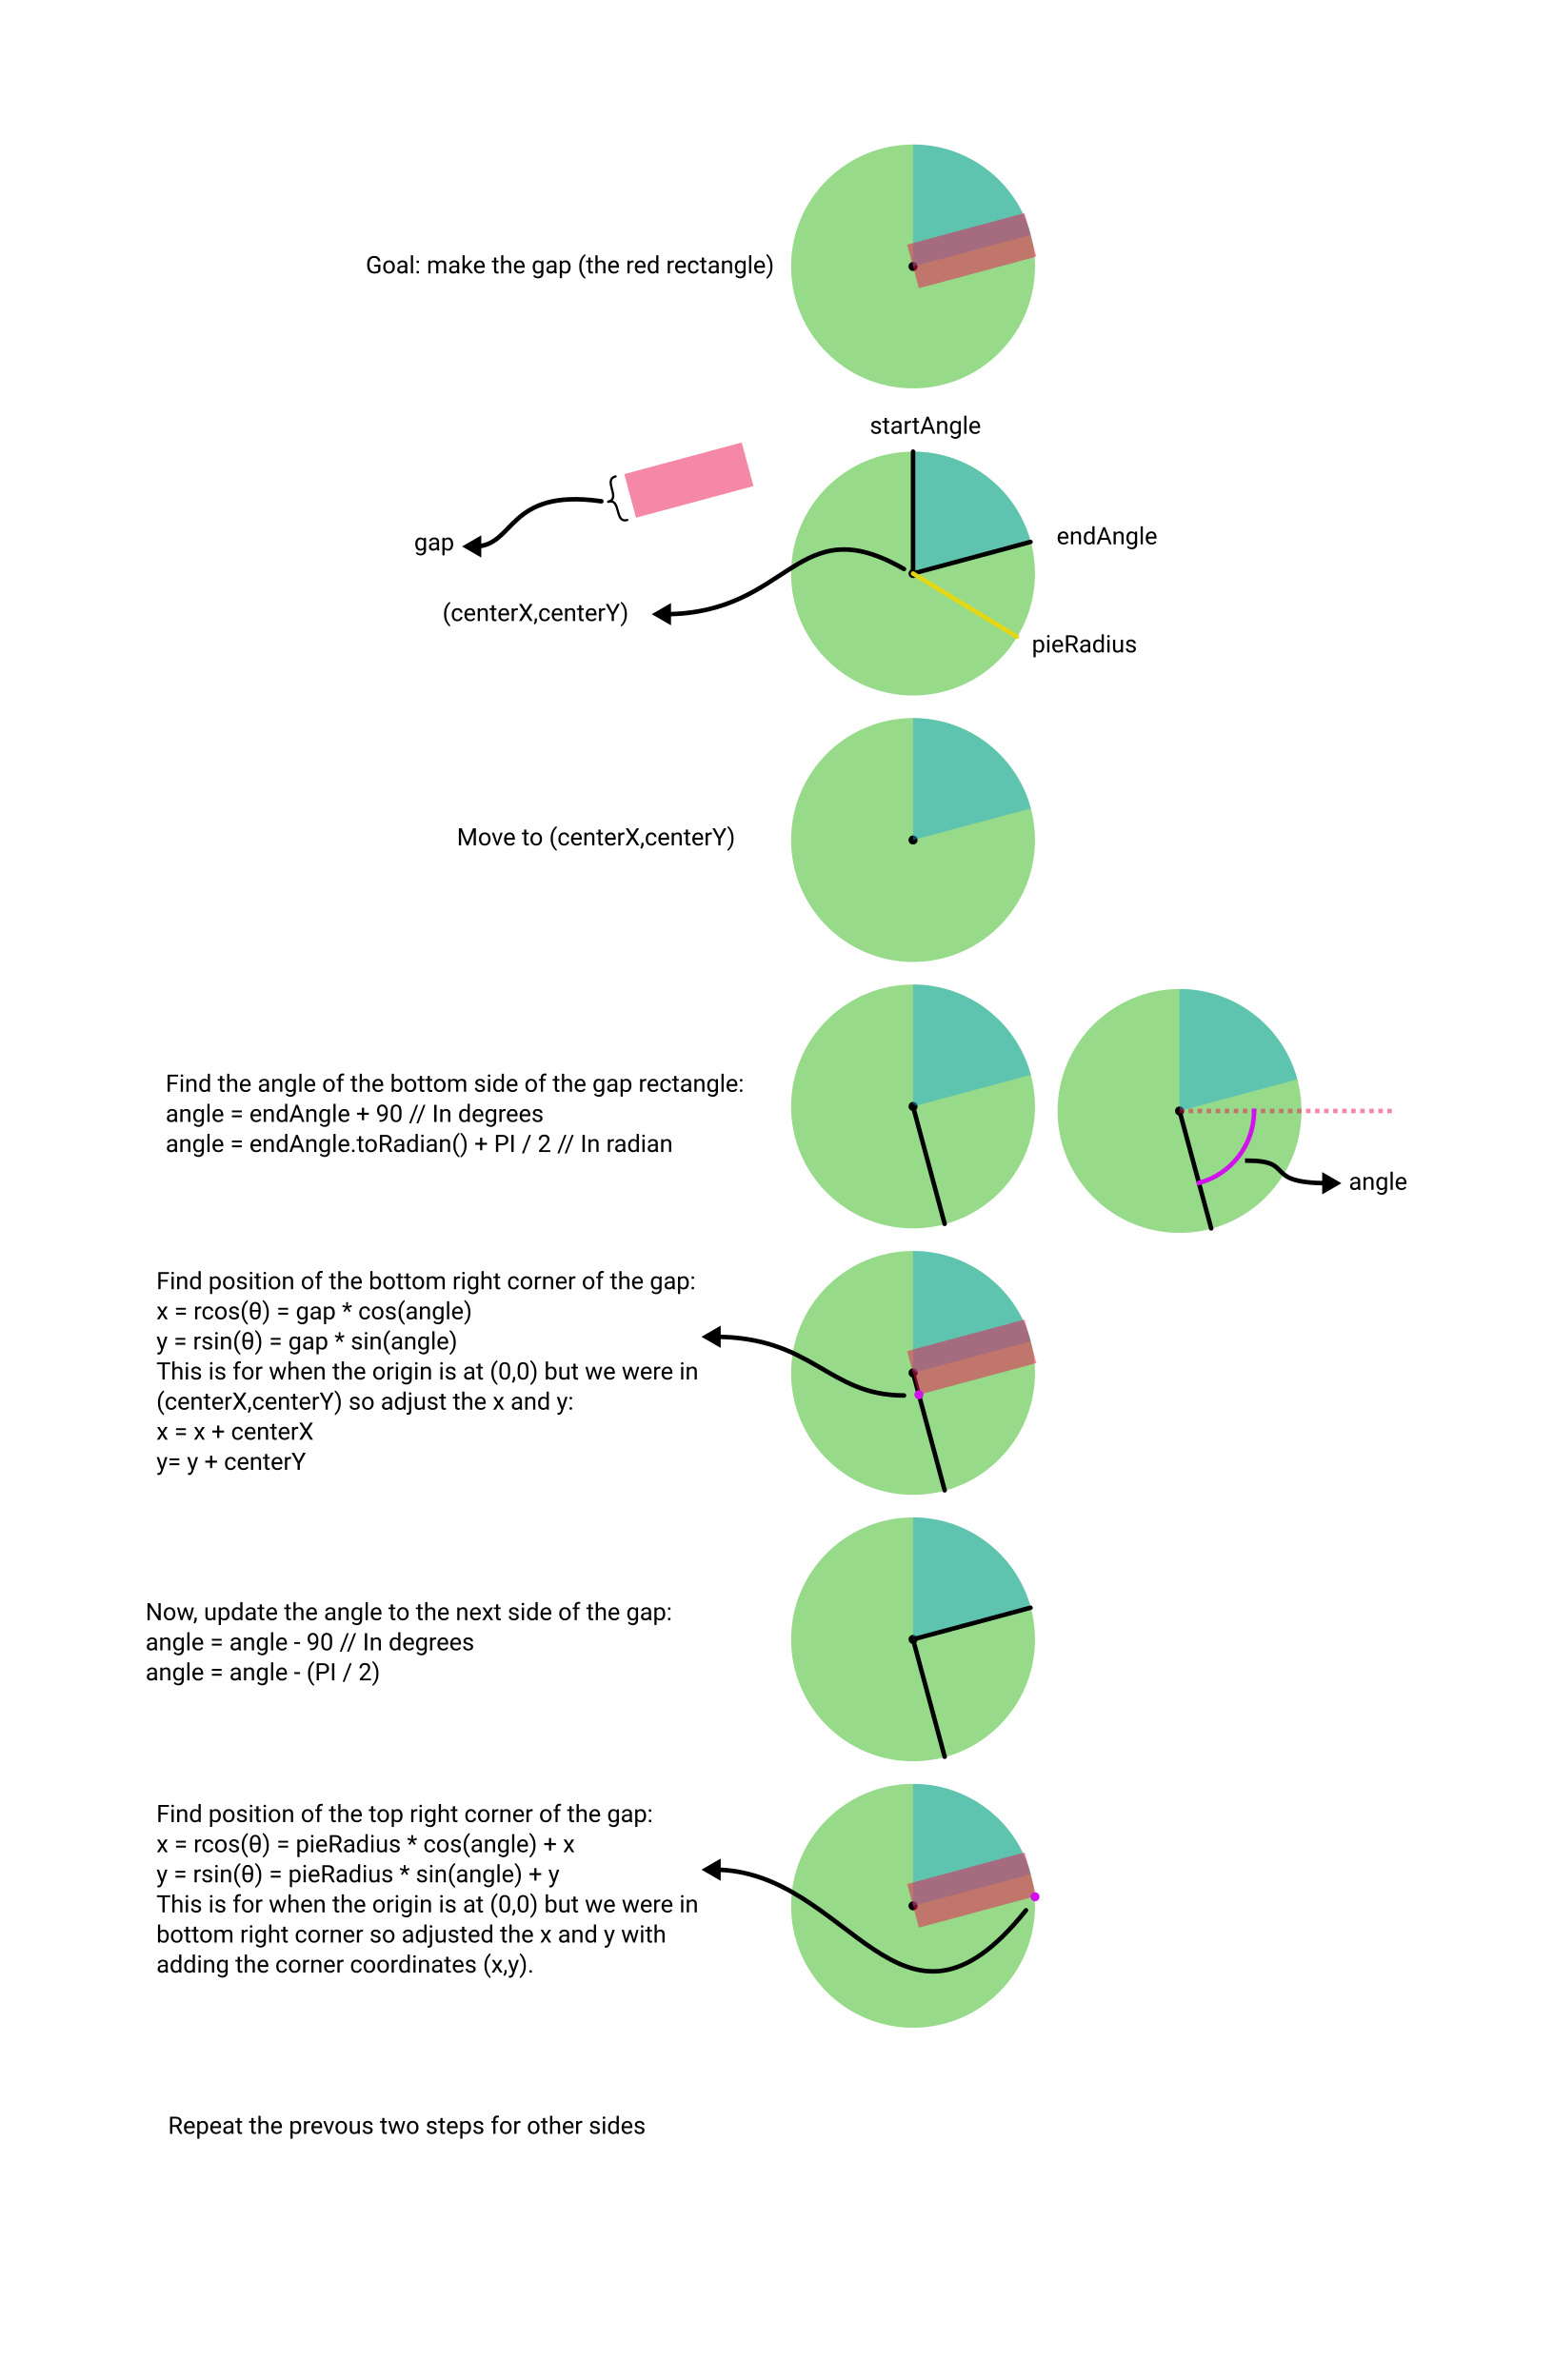
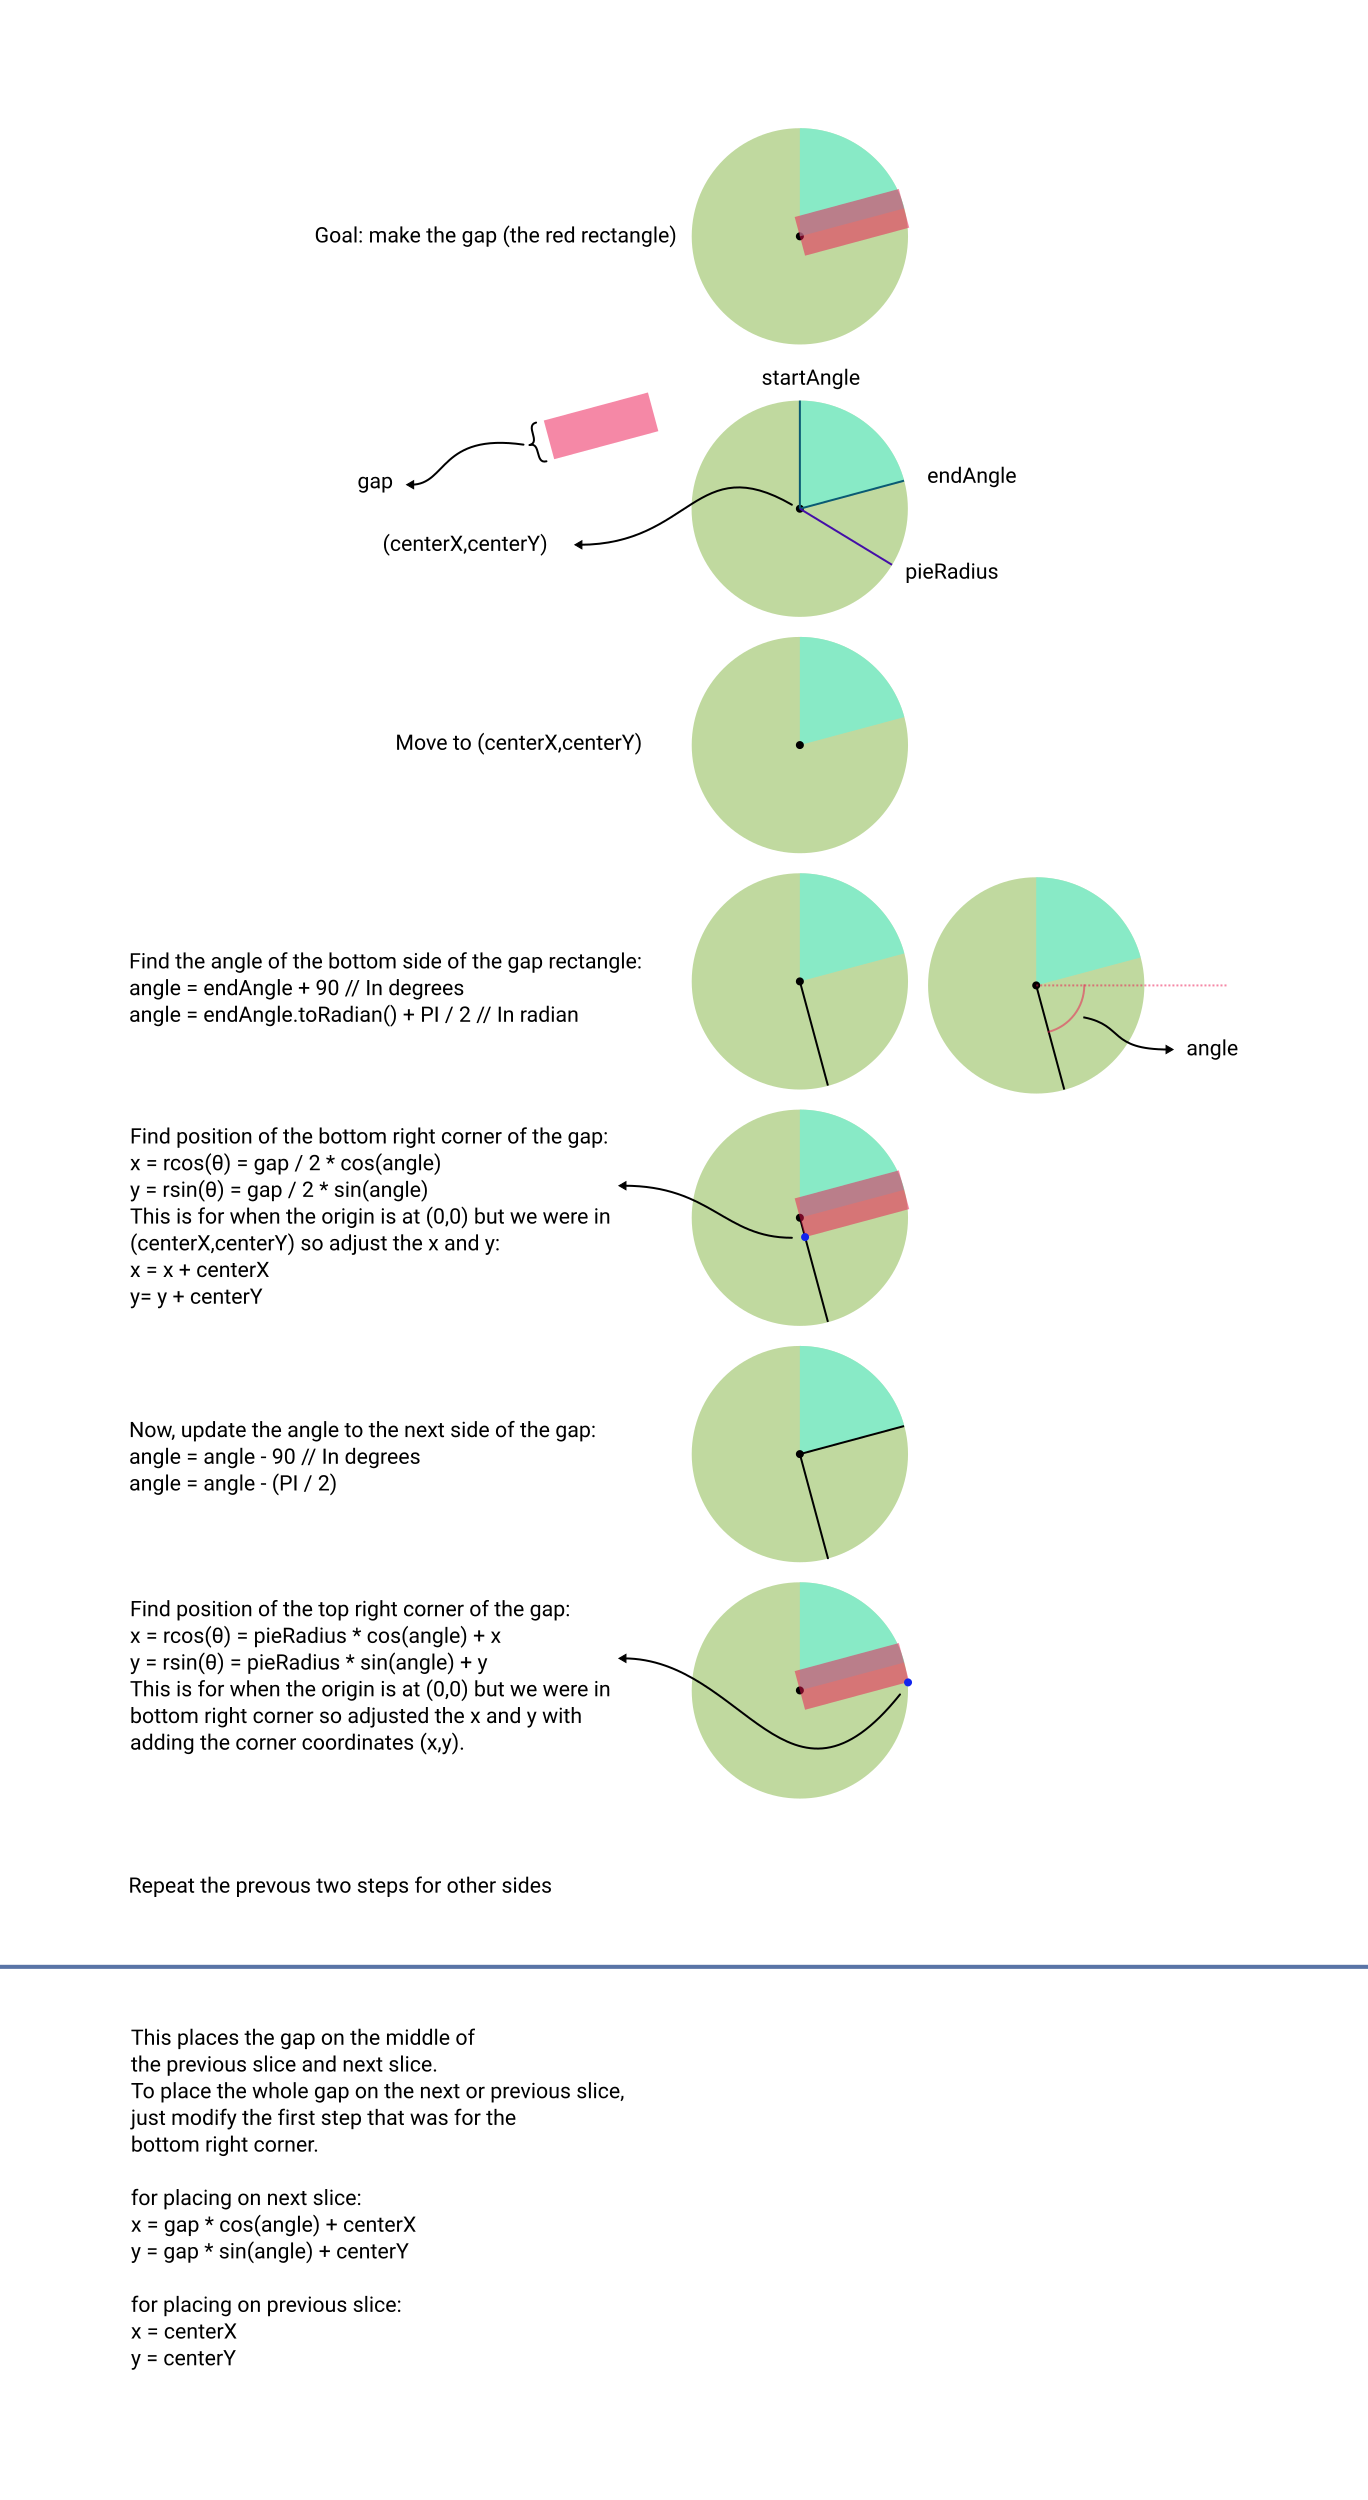
- <svg xmlns="http://www.w3.org/2000/svg" xmlns:xlink="http://www.w3.org/1999/xlink" width="343.86" height="527" viewBox="0 0 343.86 527" version="1.1" id="svg8">
+ <svg xmlns="http://www.w3.org/2000/svg" xmlns:xlink="http://www.w3.org/1999/xlink" width="341.41" height="624.1" viewBox="0 0 341.41 624.1" version="1.1" id="svg8">
  <defs id="defs2">
+     <marker style="overflow:visible" id="marker3851" refX="0" refY="0" orient="auto">
+       <path transform="scale(0.4)" style="fill:#f36827;fill-opacity:1;fill-rule:evenodd;stroke:#f36827;stroke-width:1pt;stroke-opacity:1" d="M 5.77,0 L -2.88,5 V -5 Z" id="path3849" />
+     </marker>
    <marker style="overflow:visible" id="marker3359" refX="0" refY="0" orient="auto">
      <path transform="scale(0.4)" style="fill:#000000;fill-opacity:1;fill-rule:evenodd;stroke:#000000;stroke-width:1pt;stroke-opacity:1" d="M 5.77,0 L -2.88,5 V -5 Z" id="path3357" />
    </marker>
    <marker style="overflow:visible" id="EmptyTriangleOutS" refX="0" refY="0" orient="auto">
      <path transform="matrix(0.2,0,0,0.2,-0.6,0)" style="fill:#000000;fill-opacity:0;fill-rule:evenodd;stroke:#143be7;stroke-width:1pt;stroke-opacity:0.984" d="M 5.77,0 L -2.88,5 V -5 Z" id="path1025" />
    </marker>
    <marker style="overflow:visible" id="marker2508" refX="0" refY="0" orient="auto">
      <path transform="scale(-0.2)" style="fill:#000000;fill-opacity:0;fill-rule:evenodd;stroke:#143be7;stroke-width:1pt;stroke-opacity:0.984" d="M 5.77,0 L -2.88,5 V -5 Z" id="path2506" />
    </marker>
    <marker style="overflow:visible" id="TriangleInM" refX="0" refY="0" orient="auto">
-       <path transform="scale(-0.4)" style="fill:#000000;fill-opacity:1;fill-rule:evenodd;stroke:#000000;stroke-width:1pt;stroke-opacity:1" d="M 5.77,0 L -2.88,5 V -5 Z" id="path995" />
+       <path transform="scale(-0.4)" style="fill:#f36827;fill-opacity:1;fill-rule:evenodd;stroke:#f36827;stroke-width:1pt;stroke-opacity:1" d="M 5.77,0 L -2.88,5 V -5 Z" id="path995" />
    </marker>
    <marker style="overflow:visible" id="Arrow1Sstart" refX="0" refY="0" orient="auto">
      <path transform="matrix(0.2,0,0,0.2,1.2,0)" style="fill:#000000;fill-opacity:1;fill-rule:evenodd;stroke:#000000;stroke-width:1pt;stroke-opacity:1" d="M 0,0 L 5,-5 L -12.5,0 L 5,5 Z" id="path871" />
    </marker>
    <marker style="overflow:visible" id="marker1896" refX="0" refY="0" orient="auto">
      <path transform="scale(0.4)" style="fill:#000000;fill-opacity:1;fill-rule:evenodd;stroke:#000000;stroke-width:1pt;stroke-opacity:1" d="M 5.77,0 L -2.88,5 V -5 Z" id="path1894" />
    </marker>
    <marker style="overflow:visible" id="marker1641" refX="0" refY="0" orient="auto">
      <path transform="scale(0.4)" style="fill:#000000;fill-opacity:1;fill-rule:evenodd;stroke:#000000;stroke-width:1pt;stroke-opacity:1" d="M 5.77,0 L -2.88,5 V -5 Z" id="path1639" />
    </marker>
    <marker style="overflow:visible" id="marker1561" refX="0" refY="0" orient="auto">
      <path transform="scale(0.4)" style="fill:#000000;fill-opacity:1;fill-rule:evenodd;stroke:#000000;stroke-width:1pt;stroke-opacity:1" d="M 5.77,0 L -2.88,5 V -5 Z" id="path1559" />
    </marker>
    <marker style="overflow:visible" id="marker1265" refX="0" refY="0" orient="auto">
      <path transform="scale(0.4)" style="fill:#000000;fill-opacity:1;fill-rule:evenodd;stroke:#000000;stroke-width:1pt;stroke-opacity:1" d="M 5.77,0 L -2.88,5 V -5 Z" id="path1263" />
    </marker>
    <marker style="overflow:visible" id="TriangleOutM" refX="0" refY="0" orient="auto">
      <path transform="scale(0.4)" style="fill:#000000;fill-opacity:1;fill-rule:evenodd;stroke:#000000;stroke-width:1pt;stroke-opacity:1" d="M 5.77,0 L -2.88,5 V -5 Z" id="path1004" />
    </marker>
    <marker style="overflow:visible" id="Arrow2Mend" refX="0" refY="0" orient="auto">
      <path transform="scale(-0.6)" d="M 8.719,4.034 L -2.207,0.016 L 8.719,-4.002 C 6.973,-1.63 6.983,1.616 8.719,4.034 Z" style="fill:#000000;fill-opacity:1;fill-rule:evenodd;stroke:#000000;stroke-width:0.625;stroke-linejoin:round;stroke-opacity:1" id="path886" />
    </marker>
    <marker style="overflow:visible" id="Arrow1Mend" refX="0" refY="0" orient="auto">
      <path transform="matrix(-0.4,0,0,-0.4,-4,0)" style="fill:#000000;fill-opacity:1;fill-rule:evenodd;stroke:#000000;stroke-width:1pt;stroke-opacity:1" d="M 0,0 L 5,-5 L -12.5,0 L 5,5 Z" id="path868" />
    </marker>
    <marker style="overflow:visible" id="Arrow2Lend" refX="0" refY="0" orient="auto">
      <path transform="matrix(-1.1,0,0,-1.1,-1.1,0)" d="M 8.719,4.034 L -2.207,0.016 L 8.719,-4.002 C 6.973,-1.63 6.983,1.616 8.719,4.034 Z" style="fill:#000000;fill-opacity:1;fill-rule:evenodd;stroke:#000000;stroke-width:0.625;stroke-linejoin:round;stroke-opacity:1" id="path880" />
    </marker>
    <marker style="overflow:visible" id="EmptyTriangleOutS-8" refX="0" refY="0" orient="auto">
-       <path transform="matrix(0.2,0,0,0.2,-0.6,0)" style="fill:#143be7;fill-opacity:0.984;fill-rule:evenodd;stroke:#143be7;stroke-width:1pt;stroke-opacity:0.984" d="M 5.77,0 L -2.88,5 V -5 Z" id="path1025-0" />
-     </marker>
-     <marker style="overflow:visible" id="marker2336" refX="0" refY="0" orient="auto">
-       <path transform="scale(-0.2)" style="fill:#143be7;fill-opacity:0.984;fill-rule:evenodd;stroke:#143be7;stroke-width:1pt;stroke-opacity:0.984" d="M 5.77,0 L -2.88,5 V -5 Z" id="path2334" />
+       <path transform="matrix(0.2,0,0,0.2,-0.6,0)" style="fill:#f36827;fill-opacity:1;fill-rule:evenodd;stroke:#f36827;stroke-width:1pt;stroke-opacity:1" d="M 5.77,0 L -2.88,5 V -5 Z" id="path1025-0" />
    </marker>
  </defs>
-   <g id="layer2" transform="translate(170.13,95)">
-     <circle style="fill:#1daf00;fill-opacity:0.458;stroke-linecap:round;stop-color:#000000" id="path833" cx="32" cy="32" r="27" />
+   <g id="layer2" transform="translate(167.68,95)">
+     <use x="0" y="0" xlink:href="#circle1427" id="use1092" transform="translate(0,363)" width="100%" height="100%" />
+     <use x="0" y="0" xlink:href="#path1431" id="use1094" transform="translate(0,363)" width="100%" height="100%" />
+     <use x="0" y="0" xlink:href="#circle1427" id="use1088" transform="translate(0,304)" width="100%" height="100%" />
+     <use x="0" y="0" xlink:href="#path1431" id="use1090" transform="translate(0,304)" width="100%" height="100%" />
+     <use x="0" y="0" xlink:href="#circle1427" id="use1078" transform="translate(0,245)" width="100%" height="100%" />
+     <use x="0" y="0" xlink:href="#path1431" id="use1080" transform="translate(0,245)" width="100%" height="100%" />
+     <use x="0" y="0" xlink:href="#circle1427" id="use1074" transform="translate(59,187)" width="100%" height="100%" />
+     <use x="0" y="0" xlink:href="#path1431" id="use1076" transform="translate(59,187)" width="100%" height="100%" />
+     <use x="0" y="0" xlink:href="#circle1427" id="use1070" transform="translate(0,186)" width="100%" height="100%" />
+     <use x="0" y="0" xlink:href="#path1431" id="use1072" transform="translate(0,186)" width="100%" height="100%" />
+     <use x="0" y="0" xlink:href="#circle1427" id="use1066" transform="translate(0,127)" width="100%" height="100%" />
+     <use x="0" y="0" xlink:href="#path1431" id="use1068" transform="translate(0,127)" width="100%" height="100%" />
+     <use x="0" y="0" xlink:href="#circle1427" id="use1062" transform="translate(-0.04005,68)" width="100%" height="100%" />
+     <use x="0" y="0" xlink:href="#path1431" id="use1064" transform="translate(-0.04005,68)" width="100%" height="100%" />
    <circle style="fill:#000000;fill-opacity:1;stroke-linecap:round;stop-color:#000000" id="path835" cx="32" cy="32" r="1" />
-     <path style="fill:#1eabda;fill-opacity:0.458;stroke-linecap:round;stop-color:#000000" id="path837" d="M 32,5 A 27,27 0 0 1 58.08,25.012 L 32,32 Z" />
-     <path style="fill:none;fill-opacity:0.458;stroke:#000000;stroke-width:1;stroke-linecap:round;stroke-miterlimit:4;stroke-dasharray:none;stroke-opacity:1;marker-end:url(#TriangleOutM);stop-color:#000000" d="M 30,31 C 6,17.144 5,41 -23,41" id="path857" />
+     <path style="fill:none;fill-opacity:0.628;stroke:#000000;stroke-width:0.5;stroke-linecap:round;stroke-miterlimit:4;stroke-dasharray:none;stroke-opacity:1;marker-end:url(#TriangleOutM);stop-color:#000000" d="M 30,31 C 6,17.144 5,41 -23,41" id="path857" />
    <text xml:space="preserve" style="font-weight:500;font-size:5.333px;line-height:1.25;font-family:Vazir;-inkscape-font-specification:'Vazir Medium';text-align:center;text-decoration:none;text-decoration-line:none;text-decoration-color:#000000;direction:ltr;text-anchor:middle;fill:none;fill-opacity:0.458;stroke:#000000;stroke-linecap:round;stroke-opacity:1;stop-color:#000000" x="-48.095" y="42.518" id="text1239">
      <tspan x="-48.095" y="42.518" id="tspan1241" style="font-style:normal;font-variant:normal;font-weight:normal;font-stretch:normal;font-size:5.333px;font-family:Roboto;-inkscape-font-specification:Roboto;direction:ltr;fill:#000000;fill-opacity:1;stroke:none">(centerX,centerY)</tspan>
    </text>
-     <circle style="fill:#1daf00;fill-opacity:0.458;stroke-linecap:round;stop-color:#000000" id="circle1249" cx="32" cy="91" r="27" />
    <circle style="fill:#000000;fill-opacity:1;stroke-linecap:round;stop-color:#000000" id="circle1251" cx="32" cy="91" r="1" />
-     <path style="fill:#1eabda;fill-opacity:0.458;stroke-linecap:round;stop-color:#000000" id="path1253" d="M 32,64 A 27,27 0 0 1 58.08,84.012 L 32,91 Z" />
-     <path style="fill:#000000;fill-opacity:1;stroke:#000000;stroke-linecap:round;stroke-opacity:1;stop-color:#000000" d="M 32,32 V 5" id="path1337" />
-     <path style="fill:#000000;fill-opacity:1;stroke:#000000;stroke-linecap:round;stroke-opacity:1;stop-color:#000000" d="M 32,32 L 58,25" id="path1339" />
+     <path style="fill:#000000;fill-opacity:1;stroke:#0a5a73;stroke-linecap:butt;stroke-opacity:1;stop-color:#000000;stroke-width:0.5;stroke-miterlimit:4;stroke-dasharray:none" d="M 32,32 V 5" id="path1337" />
+     <path style="fill:#000000;fill-opacity:1;stroke:#0a5a73;stroke-linecap:butt;stroke-opacity:1;stop-color:#000000;stroke-width:0.5;stroke-miterlimit:4;stroke-dasharray:none" d="M 32,32 L 58,25" id="path1339" />
    <text xml:space="preserve" style="font-style:normal;font-variant:normal;font-weight:normal;font-stretch:normal;font-size:5.333px;line-height:1.25;font-family:Roboto;-inkscape-font-specification:Roboto;text-align:center;text-decoration:none;text-decoration-line:none;text-decoration-color:#000000;direction:rtl;text-anchor:middle;fill:#000000;fill-opacity:1;stroke:#000000;stroke-linecap:round;stroke-opacity:1;stop-color:#000000" x="31.433" y="1.043" id="text1343">
      <tspan id="tspan1341" x="31.433" y="1.043" style="stroke:none">startAngle</tspan>
    </text>
    <text xml:space="preserve" style="font-style:normal;font-variant:normal;font-weight:normal;font-stretch:normal;font-size:5.333px;line-height:1.25;font-family:Roboto;-inkscape-font-specification:Roboto;text-align:center;text-decoration:none;text-decoration-line:none;text-decoration-color:#000000;direction:rtl;text-anchor:middle;fill:#000000;fill-opacity:1;stroke:#000000;stroke-linecap:round;stroke-opacity:1;stop-color:#000000" x="71.637" y="25.525" id="text1347">
      <tspan id="tspan1345" x="71.637" y="25.525" style="stroke:none">endAngle</tspan>
    </text>
    <text xml:space="preserve" style="font-style:normal;font-variant:normal;font-weight:normal;font-stretch:normal;font-size:5.333px;line-height:1.25;font-family:Roboto;-inkscape-font-specification:Roboto;text-align:center;text-decoration:none;text-decoration-line:none;text-decoration-color:#000000;direction:ltr;text-anchor:middle;fill:#000000;fill-opacity:1;stroke:none;stroke-width:1;stroke-linecap:round;stroke-miterlimit:4;stroke-dasharray:none;stroke-opacity:1;stop-color:#000000" x="-34.859" y="92.188" id="text1405">
      <tspan id="tspan1403" x="-34.859" y="92.188">Move to (centerX,centerY)</tspan>
    </text>
-     <circle style="fill:#1daf00;fill-opacity:0.458;stroke-linecap:round;stop-color:#000000" id="circle1407" cx="32" cy="150" r="27" />
    <circle style="fill:#000000;fill-opacity:1;stroke-linecap:round;stop-color:#000000" id="circle1409" cx="32" cy="150" r="1" />
-     <path style="fill:#1eabda;fill-opacity:0.458;stroke-linecap:round;stop-color:#000000" id="path1411" d="M 32,123 A 27,27 0 0 1 58.08,143.01 L 32,150 Z" />
-     <path style="fill:#000000;fill-opacity:1;stroke:#000000;stroke-width:1;stroke-linecap:round;stroke-miterlimit:4;stroke-dasharray:none;stroke-opacity:1;stop-color:#000000" d="M 32,150 L 39,176" id="path1415" />
-     <text xml:space="preserve" style="font-style:normal;font-variant:normal;font-weight:normal;font-stretch:normal;font-size:5.333px;line-height:1.25;font-family:Roboto;-inkscape-font-specification:Roboto;text-align:start;text-decoration:none;text-decoration-line:none;text-decoration-color:#000000;direction:rtl;text-anchor:start;fill:#000000;fill-opacity:1;stroke:#000000;stroke-width:1;stroke-linecap:round;stroke-miterlimit:4;stroke-dasharray:none;stroke-opacity:1;stop-color:#000000" x="-133.46" y="146.75" id="text1419">
-       <tspan id="tspan1417" x="-133.46" y="146.75" style="text-align:start;direction:ltr;text-anchor:start;stroke:none">Find the angle of the bottom side of the gap rectangle:</tspan>
-       <tspan x="-133.46" y="153.42" style="text-align:start;direction:ltr;text-anchor:start;stroke:none" id="tspan1421">angle = endAngle + 90 // In degrees</tspan>
-       <tspan x="-133.46" y="160.08" style="text-align:start;direction:ltr;text-anchor:start;stroke:none" id="tspan1423">angle = endAngle.toRadian() + PI / 2 // In radian</tspan>
+     <path style="fill:#000000;fill-opacity:1;stroke:#000000;stroke-width:0.5;stroke-linecap:butt;stroke-miterlimit:4;stroke-dasharray:none;stroke-opacity:1;stop-color:#000000" d="M 32,150 L 39,176" id="path1415" />
+     <text xml:space="preserve" style="font-style:normal;font-variant:normal;font-weight:normal;font-stretch:normal;font-size:5.333px;line-height:1.25;font-family:Roboto;-inkscape-font-specification:Roboto;text-align:start;text-decoration:none;text-decoration-line:none;text-decoration-color:#000000;direction:rtl;text-anchor:start;fill:#000000;fill-opacity:1;stroke:#000000;stroke-width:1;stroke-linecap:round;stroke-miterlimit:4;stroke-dasharray:none;stroke-opacity:1;stop-color:#000000" x="-135.46" y="146.75" id="text1419">
+       <tspan id="tspan1417" x="-135.46" y="146.75" style="text-align:start;direction:ltr;text-anchor:start;stroke:none">Find the angle of the bottom side of the gap rectangle:</tspan>
+       <tspan x="-135.46" y="153.42" style="text-align:start;direction:ltr;text-anchor:start;stroke:none" id="tspan1421">angle = endAngle + 90 // In degrees</tspan>
+       <tspan x="-135.46" y="160.08" style="text-align:start;direction:ltr;text-anchor:start;stroke:none" id="tspan1423">angle = endAngle.toRadian() + PI / 2 // In radian</tspan>
    </text>
-     <circle style="fill:#1daf00;fill-opacity:0.458;stroke-linecap:round;stop-color:#000000" id="circle1427" cx="32" cy="-36" r="27" />
+     <circle style="fill:#c0d99f;fill-opacity:1;stroke-linecap:round;stop-color:#000000" id="circle1427" cx="32" cy="-36" r="27" />
    <circle style="fill:#000000;fill-opacity:1;stroke-linecap:round;stop-color:#000000" id="circle1429" cx="32" cy="-36" r="1" />
-     <path style="fill:#1eabda;fill-opacity:0.458;stroke-linecap:round;stop-color:#000000" id="path1431" d="M 32,-63 A 27,27 0 0 1 58.08,-42.988 L 32,-36 Z" />
+     <path style="fill:#66f3de;fill-opacity:0.628;stroke-linecap:round;stop-color:#000000" id="path1431" d="M 32,-63 A 27,27 0 0 1 58.08,-42.988 L 32,-36 Z" />
    <path style="fill:#000000;fill-opacity:1;stroke:#ed124f;stroke-width:10;stroke-linecap:butt;stroke-miterlimit:4;stroke-dasharray:none;stroke-opacity:0.5;stop-color:#000000" d="M 32,-36 L 58,-43" id="path1435" />
    <text xml:space="preserve" style="font-style:normal;font-variant:normal;font-weight:normal;font-stretch:normal;font-size:5.333px;line-height:1.25;font-family:Roboto;-inkscape-font-specification:Roboto;text-align:start;text-decoration:none;text-decoration-line:none;text-decoration-color:#000000;direction:ltr;text-anchor:start;fill:#000000;fill-opacity:1;stroke:none;stroke-width:10;stroke-linecap:butt;stroke-miterlimit:4;stroke-dasharray:none;stroke-opacity:0.5;stop-color:#000000" x="-89.154" y="-34.473" id="text1443">
      <tspan id="tspan1441" x="-89.154" y="-34.473">Goal: make the gap (the red rectangle)</tspan>
    </text>
-     <circle style="fill:#1daf00;fill-opacity:0.458;stroke-linecap:round;stop-color:#000000" id="circle1407-9" cx="91" cy="151" r="27" />
    <circle style="fill:#000000;fill-opacity:1;stroke-linecap:round;stop-color:#000000" id="circle1409-2" cx="91" cy="151" r="1" />
-     <path style="fill:#1eabda;fill-opacity:0.458;stroke-linecap:round;stop-color:#000000" id="path1411-6" d="M 91,124 A 27,27 0 0 1 117.08,144.01 L 91,151 Z" />
-     <path style="fill:#000000;fill-opacity:1;stroke:#000000;stroke-width:1;stroke-linecap:round;stroke-miterlimit:4;stroke-dasharray:none;stroke-opacity:1;stop-color:#000000" d="M 91,151 L 98.004,177" id="path1415-8" />
-     <path style="fill:#000000;fill-opacity:1;stroke:#ed124f;stroke-width:1;stroke-linecap:butt;stroke-miterlimit:4;stroke-dasharray:1, 1;stroke-dashoffset:0;stroke-opacity:0.5;stop-color:#000000" d="M 91,151 H 139" id="path1493" />
-     <path style="fill:none;fill-opacity:1;stroke:#d212ed;stroke-width:1;stroke-linecap:square;stroke-miterlimit:4;stroke-dasharray:none;stroke-dashoffset:0;stroke-opacity:1;stop-color:#000000" id="path1495" d="M 107.5,151 A 16.503,16.503 0 0 1 95.271,166.94" />
-     <path style="fill:none;fill-opacity:1;stroke:#000000;stroke-width:1;stroke-linecap:square;stroke-miterlimit:4;stroke-dasharray:none;stroke-dashoffset:0;stroke-opacity:1;marker-end:url(#marker1265);stop-color:#000000" d="M 106,162 C 117,162 109,167 124,167" id="path1497" />
+     <path style="fill:#000000;fill-opacity:1;stroke:#000000;stroke-width:0.5;stroke-linecap:butt;stroke-miterlimit:4;stroke-dasharray:none;stroke-opacity:1;stop-color:#000000" d="M 91,151 L 98.004,177" id="path1415-8" />
+     <path style="fill:#000000;fill-opacity:1;stroke:#ed124f;stroke-width:0.5;stroke-linecap:butt;stroke-miterlimit:4;stroke-dasharray:0.5,0.5;stroke-dashoffset:0;stroke-opacity:0.5;stop-color:#000000" d="M 91,151 H 139" id="path1493" />
+     <path style="fill:none;fill-opacity:1;stroke:#eb124e;stroke-width:0.5;stroke-linecap:square;stroke-miterlimit:4;stroke-dasharray:none;stroke-dashoffset:0;stroke-opacity:0.502;stop-color:#000000" id="path1495" d="M 103,151 A 12,12 0 0 1 94.106,162.59" />
+     <path style="fill:none;fill-opacity:1;stroke:#000000;stroke-width:0.5;stroke-linecap:square;stroke-miterlimit:4;stroke-dasharray:none;stroke-dashoffset:0;stroke-opacity:1;marker-end:url(#marker1265);stop-color:#000000" d="M 103,159 C 113,161 109,167 124,167" id="path1497" />
    <text xml:space="preserve" style="font-style:normal;font-variant:normal;font-weight:normal;font-stretch:normal;font-size:5.333px;line-height:1.25;font-family:Roboto;-inkscape-font-specification:Roboto;text-align:start;text-decoration:none;text-decoration-line:none;text-decoration-color:#000000;direction:ltr;text-anchor:start;fill:none;fill-opacity:1;stroke:#d212ed;stroke-width:1;stroke-linecap:square;stroke-miterlimit:4;stroke-dasharray:none;stroke-dashoffset:0;stroke-opacity:1;stop-color:#000000" x="128.47" y="168.45" id="text1513">
      <tspan id="tspan1511" x="128.47" y="168.45" style="fill:#000000;fill-opacity:1;stroke:none">angle</tspan>
    </text>
    <g id="g1549" transform="rotate(-15,-20.159,12)">
      <path style="fill:#000000;fill-opacity:1;stroke:#ed124f;stroke-width:10;stroke-linecap:butt;stroke-miterlimit:4;stroke-dasharray:none;stroke-opacity:0.5;stop-color:#000000" d="M -31,12 L -4.074,11.968" id="path1435-6" />
      <g id="g1543">
        <path style="fill:none;fill-opacity:1;stroke:#000000;stroke-width:0.5;stroke-linecap:round;stroke-miterlimit:4;stroke-dasharray:none;stroke-dashoffset:0;stroke-opacity:1;stop-color:#000000" d="M -33,7 C -36,7 -33,12 -36,12" id="path1535" />
        <use x="0" y="0" xlink:href="#path1535" id="use1539" transform="matrix(1,0,0,-1,0,24)" width="100%" height="100%" />
      </g>
    </g>
-     <path style="fill:none;fill-opacity:1;stroke:#000000;stroke-width:1;stroke-linecap:round;stroke-miterlimit:4;stroke-dasharray:none;stroke-dashoffset:0;stroke-opacity:1;marker-end:url(#marker1561);stop-color:#000000" d="M -37,16 C -58,13 -56,26 -65,26" id="path1551" />
+     <path style="fill:none;fill-opacity:1;stroke:#000000;stroke-width:0.5;stroke-linecap:round;stroke-miterlimit:4;stroke-dasharray:none;stroke-dashoffset:0;stroke-opacity:1;marker-end:url(#marker1561);stop-color:#000000" d="M -37,16 C -58,13 -56,26 -65,26" id="path1551" />
    <text xml:space="preserve" style="font-style:normal;font-variant:normal;font-weight:normal;font-stretch:normal;font-size:5.333px;line-height:1.25;font-family:Roboto;-inkscape-font-specification:Roboto;text-align:start;text-decoration:none;text-decoration-line:none;text-decoration-color:#000000;direction:ltr;text-anchor:start;fill:none;fill-opacity:1;stroke:#000000;stroke-width:1;stroke-linecap:round;stroke-miterlimit:4;stroke-dasharray:none;stroke-dashoffset:0;stroke-opacity:1;stop-color:#000000" x="-78.444" y="26.88" id="text1613">
      <tspan id="tspan1611" x="-78.444" y="26.88" style="fill:#000000;fill-opacity:1;stroke:none">gap</tspan>
    </text>
-     <circle style="fill:#1daf00;fill-opacity:0.458;stroke-linecap:round;stop-color:#000000" id="circle1621" cx="32" cy="209" r="27" />
    <circle style="fill:#000000;fill-opacity:1;stroke-linecap:round;stop-color:#000000" id="circle1623" cx="32" cy="209" r="1" />
-     <path style="fill:#1eabda;fill-opacity:0.458;stroke-linecap:round;stop-color:#000000" id="path1625" d="M 32,182 A 27,27 0 0 1 58.08,202.01 L 32,209 Z" />
-     <path style="fill:#000000;fill-opacity:1;stroke:#000000;stroke-width:1;stroke-linecap:round;stroke-miterlimit:4;stroke-dasharray:none;stroke-opacity:1;stop-color:#000000" d="M 32,209 L 39.004,235" id="path1627" />
+     <path style="fill:#000000;fill-opacity:1;stroke:#000000;stroke-width:0.5;stroke-linecap:butt;stroke-miterlimit:4;stroke-dasharray:none;stroke-opacity:1;stop-color:#000000" d="M 32,209 L 39.004,235" id="path1627" />
    <path style="fill:#000000;fill-opacity:1;stroke:#ed124f;stroke-width:10;stroke-linecap:butt;stroke-miterlimit:4;stroke-dasharray:none;stroke-opacity:0.5;stop-color:#000000" d="M 32,209 L 58,202" id="path1435-6-7" />
-     <circle style="fill:#d212ed;fill-opacity:1;stroke-linecap:round;stop-color:#000000" id="circle1623-1" cx="33.301" cy="213.83" r="1" />
-     <path style="fill:none;fill-opacity:1;stroke:#000000;stroke-width:1;stroke-linecap:round;stroke-miterlimit:4;stroke-dasharray:none;stroke-dashoffset:0;stroke-opacity:1;marker-end:url(#marker1641);stop-color:#000000" d="M 30,214 C 13,214 10,201 -12,201" id="path1813" />
-     <text xml:space="preserve" style="font-style:normal;font-variant:normal;font-weight:normal;font-stretch:normal;font-size:5.333px;line-height:1.25;font-family:Roboto;-inkscape-font-specification:Roboto;text-align:start;text-decoration:none;text-decoration-line:none;text-decoration-color:#000000;direction:ltr;text-anchor:start;fill:none;fill-opacity:1;stroke:#000000;stroke-width:1;stroke-linecap:round;stroke-miterlimit:4;stroke-dasharray:none;stroke-dashoffset:0;stroke-opacity:1;stop-color:#000000" x="-135.51" y="190.46" id="text1829">
-       <tspan id="tspan1827" x="-135.51" y="190.46" style="fill:#000000;fill-opacity:1;stroke:none">Find position of the bottom right corner of the gap:</tspan>
-       <tspan x="-135.51" y="197.13" style="fill:#000000;fill-opacity:1;stroke:none" id="tspan1833">x = rcos(θ) = gap * cos(angle)</tspan>
-       <tspan x="-135.51" y="203.79" style="fill:#000000;fill-opacity:1;stroke:none" id="tspan1837">y = rsin(θ) = gap * sin(angle)</tspan>
-       <tspan x="-135.51" y="210.46" style="fill:#000000;fill-opacity:1;stroke:none" id="tspan1839">This is for when the origin is at (0,0) but we were in</tspan>
-       <tspan x="-135.51" y="217.13" style="fill:#000000;fill-opacity:1;stroke:none" id="tspan1841">(centerX,centerY) so adjust the x and y:</tspan>
-       <tspan x="-135.51" y="223.79" style="fill:#000000;fill-opacity:1;stroke:none" id="tspan1843">x = x + centerX</tspan>
-       <tspan x="-135.51" y="230.46" style="fill:#000000;fill-opacity:1;stroke:none" id="tspan1845">y= y + centerY</tspan>
+     <circle style="fill:#1225ed;fill-opacity:1;stroke-linecap:round;stop-color:#000000" id="circle1623-1" cx="33.301" cy="213.83" r="1" />
+     <path style="fill:none;fill-opacity:1;stroke:#000000;stroke-width:0.5;stroke-linecap:round;stroke-miterlimit:4;stroke-dasharray:none;stroke-dashoffset:0;stroke-opacity:1;marker-end:url(#marker1641);stop-color:#000000" d="M 30,214 C 13,214 10,201 -12,201" id="path1813" />
+     <text xml:space="preserve" style="font-style:normal;font-variant:normal;font-weight:normal;font-stretch:normal;font-size:5.333px;line-height:1.25;font-family:Roboto;-inkscape-font-specification:Roboto;text-align:start;text-decoration:none;text-decoration-line:none;text-decoration-color:#000000;direction:ltr;text-anchor:start;fill:none;fill-opacity:1;stroke:#000000;stroke-width:1;stroke-linecap:round;stroke-miterlimit:4;stroke-dasharray:none;stroke-dashoffset:0;stroke-opacity:1;stop-color:#000000" x="-135.23" y="190.46" id="text1829">
+       <tspan id="tspan1827" x="-135.23" y="190.46" style="fill:#000000;fill-opacity:1;stroke:none">Find position of the bottom right corner of the gap:</tspan>
+       <tspan x="-135.23" y="197.13" style="fill:#000000;fill-opacity:1;stroke:none" id="tspan1833">x = rcos(θ) = gap / 2 * cos(angle)</tspan>
+       <tspan x="-135.23" y="203.79" style="fill:#000000;fill-opacity:1;stroke:none" id="tspan1837">y = rsin(θ) = gap / 2 * sin(angle)</tspan>
+       <tspan x="-135.23" y="210.46" style="fill:#000000;fill-opacity:1;stroke:none" id="tspan1839">This is for when the origin is at (0,0) but we were in</tspan>
+       <tspan x="-135.23" y="217.13" style="fill:#000000;fill-opacity:1;stroke:none" id="tspan1841">(centerX,centerY) so adjust the x and y:</tspan>
+       <tspan x="-135.23" y="223.79" style="fill:#000000;fill-opacity:1;stroke:none" id="tspan1843">x = x + centerX</tspan>
+       <tspan x="-135.23" y="230.46" style="fill:#000000;fill-opacity:1;stroke:none" id="tspan1845">y= y + centerY</tspan>
    </text>
-     <circle style="fill:#1daf00;fill-opacity:0.458;stroke-linecap:round;stop-color:#000000" id="circle1870" cx="32" cy="268" r="27" />
    <circle style="fill:#000000;fill-opacity:1;stroke-linecap:round;stop-color:#000000" id="circle1872" cx="32" cy="268" r="1" />
-     <path style="fill:#1eabda;fill-opacity:0.458;stroke-linecap:round;stop-color:#000000" id="path1874" d="M 32,241 A 27,27 0 0 1 58.08,261.01 L 32,268 Z" />
-     <path style="fill:#000000;fill-opacity:1;stroke:#000000;stroke-width:1;stroke-linecap:round;stroke-miterlimit:4;stroke-dasharray:none;stroke-opacity:1;stop-color:#000000" d="M 32,268 L 39.004,294" id="path1876" />
-     <path style="fill:none;fill-opacity:1;stroke:#000000;stroke-width:1;stroke-linecap:round;stroke-miterlimit:4;stroke-dasharray:none;stroke-dashoffset:0;stroke-opacity:1;stop-color:#000000" d="M 32,268 L 58,261" id="path1884" />
-     <text xml:space="preserve" style="font-style:normal;font-variant:normal;font-weight:normal;font-stretch:normal;font-size:5.333px;line-height:1.25;font-family:Roboto;-inkscape-font-specification:Roboto;text-align:start;text-decoration:none;text-decoration-line:none;text-decoration-color:#000000;direction:ltr;text-anchor:start;fill:#000000;fill-opacity:0;stroke:#d014e7;stroke-width:1;stroke-linecap:round;stroke-miterlimit:4;stroke-dasharray:none;stroke-dashoffset:0;stroke-opacity:0.984;stop-color:#000000" x="-137.91" y="263.75" id="text2224">
-       <tspan id="tspan2222" x="-137.91" y="263.75" style="fill:#000000;fill-opacity:1;stroke:none">Now, update the angle to the next side of the gap:</tspan>
-       <tspan x="-137.91" y="270.42" id="tspan2226" style="fill:#000000;fill-opacity:1;stroke:none">angle = angle - 90 // In degrees</tspan>
-       <tspan x="-137.91" y="277.08" id="tspan2228" style="fill:#000000;fill-opacity:1;stroke:none">angle = angle - (PI / 2)</tspan>
+     <path style="fill:#000000;fill-opacity:1;stroke:#000000;stroke-width:0.5;stroke-linecap:round;stroke-miterlimit:4;stroke-dasharray:none;stroke-opacity:1;stop-color:#000000" d="M 32,268 L 39.004,294" id="path1876" />
+     <path style="fill:none;fill-opacity:1;stroke:#000000;stroke-width:0.5;stroke-linecap:butt;stroke-miterlimit:4;stroke-dasharray:none;stroke-dashoffset:0;stroke-opacity:1;stop-color:#000000" d="M 32,268 L 58,261" id="path1884" />
+     <text xml:space="preserve" style="font-style:normal;font-variant:normal;font-weight:normal;font-stretch:normal;font-size:5.333px;line-height:1.25;font-family:Roboto;-inkscape-font-specification:Roboto;text-align:start;text-decoration:none;text-decoration-line:none;text-decoration-color:#000000;direction:ltr;text-anchor:start;fill:#000000;fill-opacity:0;stroke:#d014e7;stroke-width:1;stroke-linecap:round;stroke-miterlimit:4;stroke-dasharray:none;stroke-dashoffset:0;stroke-opacity:0.984;stop-color:#000000" x="-135.46" y="263.75" id="text2224">
+       <tspan id="tspan2222" x="-135.46" y="263.75" style="fill:#000000;fill-opacity:1;stroke:none">Now, update the angle to the next side of the gap:</tspan>
+       <tspan x="-135.46" y="270.42" id="tspan2226" style="fill:#000000;fill-opacity:1;stroke:none">angle = angle - 90 // In degrees</tspan>
+       <tspan x="-135.46" y="277.08" id="tspan2228" style="fill:#000000;fill-opacity:1;stroke:none">angle = angle - (PI / 2)</tspan>
    </text>
-     <circle style="fill:none;fill-opacity:0;stroke:#143be7;stroke-width:1;stroke-linecap:round;stroke-miterlimit:4;stroke-dasharray:none;stroke-dashoffset:0;stroke-opacity:0.984;marker-end:url(#EmptyTriangleOutS-8);stop-color:#000000" id="path1886" d="M 42.071,147.75 A 10,10 0 0 1 35,160" />
-     <circle style="fill:none;fill-opacity:0;stroke:#143be7;stroke-width:1;stroke-linecap:round;stroke-miterlimit:4;stroke-dasharray:none;stroke-dashoffset:0;stroke-opacity:0.984;marker-start:url(#marker2336);stop-color:#000000" id="circle2332" d="M 42.071,266.75 A 10,10 0 0 1 35,279" />
-     <circle style="fill:#1daf00;fill-opacity:0.458;stroke-linecap:round;stop-color:#000000" id="circle3327" cx="32" cy="327" r="27" />
+     <circle style="fill:none;fill-opacity:0;stroke:#f36827;stroke-width:0.5;stroke-linecap:square;stroke-miterlimit:4;stroke-dasharray:none;stroke-dashoffset:0;stroke-opacity:1;marker-end:url(#marker3851);stop-color:#000000" id="path1886" d="M 43,147 A 10,10 0 0 1 35.929,159.25" />
+     <circle style="fill:none;fill-opacity:0;stroke:#f36827;stroke-width:0.5;stroke-linecap:square;stroke-miterlimit:4;stroke-dasharray:none;stroke-dashoffset:0;stroke-opacity:1;marker-start:url(#TriangleInM);stop-color:#000000" id="circle2332" d="M 42.071,266.75 A 10,10 0 0 1 35,279" />
    <circle style="fill:#000000;fill-opacity:1;stroke-linecap:round;stop-color:#000000" id="circle3329" cx="32" cy="327" r="1" />
-     <path style="fill:#1eabda;fill-opacity:0.458;stroke-linecap:round;stop-color:#000000" id="path3331" d="M 32,300 A 27,27 0 0 1 58.08,320.01 L 32,327 Z" />
    <path style="fill:#000000;fill-opacity:1;stroke:#ed124f;stroke-width:10;stroke-linecap:butt;stroke-miterlimit:4;stroke-dasharray:none;stroke-opacity:0.5;stop-color:#000000" d="M 32,327 L 58,320" id="path3335" />
-     <circle style="fill:#d212ed;fill-opacity:1;stroke-linecap:round;stop-color:#000000" id="circle3337" cx="59" cy="325" r="1" />
-     <path style="fill:none;fill-opacity:1;stroke:#000000;stroke-width:1;stroke-linecap:round;stroke-miterlimit:4;stroke-dasharray:none;stroke-dashoffset:0;stroke-opacity:1;marker-end:url(#marker3359);stop-color:#000000" d="M 57,328 C 29,363 18,319 -12,319" id="path3339" />
-     <text xml:space="preserve" style="font-style:normal;font-variant:normal;font-weight:normal;font-stretch:normal;font-size:5.333px;line-height:1.25;font-family:Roboto;-inkscape-font-specification:Roboto;text-align:start;text-decoration:none;text-decoration-line:none;text-decoration-color:#000000;direction:ltr;text-anchor:start;fill:none;fill-opacity:1;stroke:#000000;stroke-width:1;stroke-linecap:round;stroke-miterlimit:4;stroke-dasharray:none;stroke-dashoffset:0;stroke-opacity:1;stop-color:#000000" x="-135.51" y="308.46" id="text3355">
-       <tspan id="tspan3341" x="-135.51" y="308.46" style="fill:#000000;fill-opacity:1;stroke:none">Find position of the top right corner of the gap:</tspan>
-       <tspan x="-135.51" y="315.13" style="fill:#000000;fill-opacity:1;stroke:none" id="tspan3343">x = rcos(θ) = pieRadius * cos(angle) + x</tspan>
-       <tspan x="-135.51" y="321.79" style="fill:#000000;fill-opacity:1;stroke:none" id="tspan3345">y = rsin(θ) = pieRadius * sin(angle) + y</tspan>
-       <tspan x="-135.51" y="328.46" style="fill:#000000;fill-opacity:1;stroke:none" id="tspan3347">This is for when the origin is at (0,0) but we were in</tspan>
-       <tspan x="-135.51" y="335.13" style="fill:#000000;fill-opacity:1;stroke:none" id="tspan3353">bottom right corner so adjusted the x and y with</tspan>
-       <tspan x="-135.51" y="341.79" style="fill:#000000;fill-opacity:1;stroke:none" id="tspan3540">adding the corner coordinates (x,y).</tspan>
+     <circle style="fill:#1225ed;fill-opacity:1;stroke-linecap:round;stop-color:#000000" id="circle3337" cx="59" cy="325" r="1" />
+     <path style="fill:none;fill-opacity:1;stroke:#000000;stroke-width:0.5;stroke-linecap:round;stroke-miterlimit:4;stroke-dasharray:none;stroke-dashoffset:0;stroke-opacity:1;marker-end:url(#marker3359);stop-color:#000000" d="M 57,328 C 29,363 18,319 -12,319" id="path3339" />
+     <text xml:space="preserve" style="font-style:normal;font-variant:normal;font-weight:normal;font-stretch:normal;font-size:5.333px;line-height:1.25;font-family:Roboto;-inkscape-font-specification:Roboto;text-align:start;text-decoration:none;text-decoration-line:none;text-decoration-color:#000000;direction:ltr;text-anchor:start;fill:none;fill-opacity:1;stroke:#000000;stroke-width:1;stroke-linecap:round;stroke-miterlimit:4;stroke-dasharray:none;stroke-dashoffset:0;stroke-opacity:1;stop-color:#000000" x="-135.23" y="308.46" id="text3355">
+       <tspan id="tspan3341" x="-135.23" y="308.46" style="fill:#000000;fill-opacity:1;stroke:none">Find position of the top right corner of the gap:</tspan>
+       <tspan x="-135.23" y="315.13" style="fill:#000000;fill-opacity:1;stroke:none" id="tspan3343">x = rcos(θ) = pieRadius * cos(angle) + x</tspan>
+       <tspan x="-135.23" y="321.79" style="fill:#000000;fill-opacity:1;stroke:none" id="tspan3345">y = rsin(θ) = pieRadius * sin(angle) + y</tspan>
+       <tspan x="-135.23" y="328.46" style="fill:#000000;fill-opacity:1;stroke:none" id="tspan3347">This is for when the origin is at (0,0) but we were in</tspan>
+       <tspan x="-135.23" y="335.13" style="fill:#000000;fill-opacity:1;stroke:none" id="tspan3353">bottom right corner so adjusted the x and y with</tspan>
+       <tspan x="-135.23" y="341.79" style="fill:#000000;fill-opacity:1;stroke:none" id="tspan3540">adding the corner coordinates (x,y).</tspan>
    </text>
-     <text xml:space="preserve" style="font-style:normal;font-variant:normal;font-weight:normal;font-stretch:normal;font-size:5.333px;line-height:1.25;font-family:Roboto;-inkscape-font-specification:Roboto;text-align:start;text-decoration:none;text-decoration-line:none;text-decoration-color:#000000;direction:ltr;text-anchor:start;fill:none;fill-opacity:1;stroke:#143be7;stroke-width:1;stroke-linecap:round;stroke-miterlimit:4;stroke-dasharray:none;stroke-dashoffset:0;stroke-opacity:0.984;stop-color:#000000" x="-132.92" y="377.49" id="text3544">
-       <tspan id="tspan3542" x="-132.92" y="377.49" style="fill:#000000;fill-opacity:1;stroke:none">Repeat the prevous two steps for other sides</tspan>
+     <text xml:space="preserve" style="font-style:normal;font-variant:normal;font-weight:normal;font-stretch:normal;font-size:5.333px;line-height:1.25;font-family:Roboto;-inkscape-font-specification:Roboto;text-align:start;text-decoration:none;text-decoration-line:none;text-decoration-color:#000000;direction:ltr;text-anchor:start;fill:none;fill-opacity:1;stroke:#143be7;stroke-width:1;stroke-linecap:round;stroke-miterlimit:4;stroke-dasharray:none;stroke-dashoffset:0;stroke-opacity:0.984;stop-color:#000000" x="-135.61" y="377.49" id="text3544">
+       <tspan id="tspan3542" x="-135.61" y="377.49" style="fill:#000000;fill-opacity:1;stroke:none">Repeat the prevous two steps for other sides</tspan>
    </text>
    <text xml:space="preserve" style="font-style:normal;font-variant:normal;font-weight:normal;font-stretch:normal;font-size:5.333px;line-height:1.25;font-family:Roboto;-inkscape-font-specification:Roboto;text-align:start;text-decoration:none;text-decoration-line:none;text-decoration-color:#000000;direction:ltr;text-anchor:start;fill:#000000;fill-opacity:1;stroke:none;stroke-width:1;stroke-linecap:round;stroke-miterlimit:4;stroke-dasharray:none;stroke-dashoffset:0;stroke-opacity:0.984;stop-color:#000000" x="48" y="400" id="text3548">
      <tspan id="tspan3546" x="48" y="400"> </tspan>
    </text>
-     <path style="fill:#000000;fill-opacity:1;stroke:#e7d714;stroke-width:1;stroke-linecap:round;stroke-miterlimit:4;stroke-dasharray:none;stroke-dashoffset:0;stroke-opacity:0.984;stop-color:#000000" d="M 32,32 L 55,46" id="path3550" />
+     <path style="fill:#000000;fill-opacity:1;stroke:#420ca8;stroke-width:0.5;stroke-linecap:butt;stroke-miterlimit:4;stroke-dasharray:none;stroke-dashoffset:0;stroke-opacity:0.984;stop-color:#000000" d="M 32,32 L 55,46" id="path3550" />
    <text xml:space="preserve" style="font-style:normal;font-variant:normal;font-weight:normal;font-stretch:normal;font-size:5.333px;line-height:1.25;font-family:Roboto;-inkscape-font-specification:Roboto;text-align:start;text-decoration:none;text-decoration-line:none;text-decoration-color:#000000;direction:ltr;text-anchor:start;fill:#000000;fill-opacity:1;stroke:#e7d714;stroke-width:1;stroke-linecap:round;stroke-miterlimit:4;stroke-dasharray:none;stroke-dashoffset:0;stroke-opacity:0.984;stop-color:#000000" x="58.305" y="49.458" id="text3554">
      <tspan id="tspan3552" x="58.305" y="49.458" style="stroke:none">pieRadius</tspan>
    </text>
+     <text xml:space="preserve" style="font-style:normal;font-variant:normal;font-weight:normal;font-stretch:normal;font-size:5.333px;line-height:1.25;font-family:Roboto;-inkscape-font-specification:Roboto;text-align:start;text-decoration:none;text-decoration-line:none;text-decoration-color:#000000;direction:ltr;text-anchor:start;fill:none;fill-opacity:1;stroke:#143be7;stroke-width:1;stroke-linecap:round;stroke-miterlimit:4;stroke-dasharray:none;stroke-dashoffset:0;stroke-opacity:0.984;stop-color:#000000" x="-135" y="415.46" id="text3566">
+       <tspan id="tspan3564" x="-135" y="415.46" style="fill:#000000;fill-opacity:1;stroke:none">This places the gap on the middle of</tspan>
+       <tspan x="-135" y="422.13" style="fill:#000000;fill-opacity:1;stroke:none" id="tspan3568">the previous slice and next slice.</tspan>
+       <tspan x="-135" y="428.79" style="fill:#000000;fill-opacity:1;stroke:none" id="tspan3578">To place the whole gap on the next or previous slice,</tspan>
+       <tspan x="-135" y="435.46" style="fill:#000000;fill-opacity:1;stroke:none" id="tspan3594">just modify the first step that was for the</tspan>
+       <tspan x="-135" y="442.13" style="fill:#000000;fill-opacity:1;stroke:none" id="tspan3596">bottom right corner.</tspan>
+       <tspan x="-135" y="448.79" style="fill:#000000;fill-opacity:1;stroke:none" id="tspan3611" />
+       <tspan x="-135" y="455.46" style="fill:#000000;fill-opacity:1;stroke:none" id="tspan3602">for placing on next slice:</tspan>
+       <tspan x="-135" y="462.13" style="fill:#000000;fill-opacity:1;stroke:none" id="tspan3584">x = gap * cos(angle) + centerX</tspan>
+       <tspan x="-135" y="468.79" style="fill:#000000;fill-opacity:1;stroke:none" id="tspan3586">y = gap * sin(angle) + centerY</tspan>
+       <tspan x="-135" y="475.46" style="fill:#000000;fill-opacity:1;stroke:none" id="tspan3600" />
+       <tspan x="-135" y="482.13" style="fill:#000000;fill-opacity:1;stroke:none" id="tspan3609">for placing on previous slice:</tspan>
+       <tspan x="-135" y="488.79" style="fill:#000000;fill-opacity:1;stroke:none" id="tspan3590">x = centerX</tspan>
+       <tspan x="-135" y="495.46" style="fill:#000000;fill-opacity:1;stroke:none" id="tspan3592">y = centerY</tspan>
+       <tspan x="-135" y="502.13" style="fill:#000000;fill-opacity:1;stroke:none" id="tspan3582" />
+       <tspan x="-135" y="508.79" style="fill:#000000;fill-opacity:1;stroke:none" id="tspan3570" />
+     </text>
+     <path style="fill:#000000;fill-opacity:1;stroke:#5772a4;stroke-width:1;stroke-linecap:round;stroke-miterlimit:4;stroke-dasharray:none;stroke-dashoffset:0;stroke-opacity:0.984;stop-color:#000000" d="M -168,396 H 174" id="path3613" />
  </g>
</svg>
